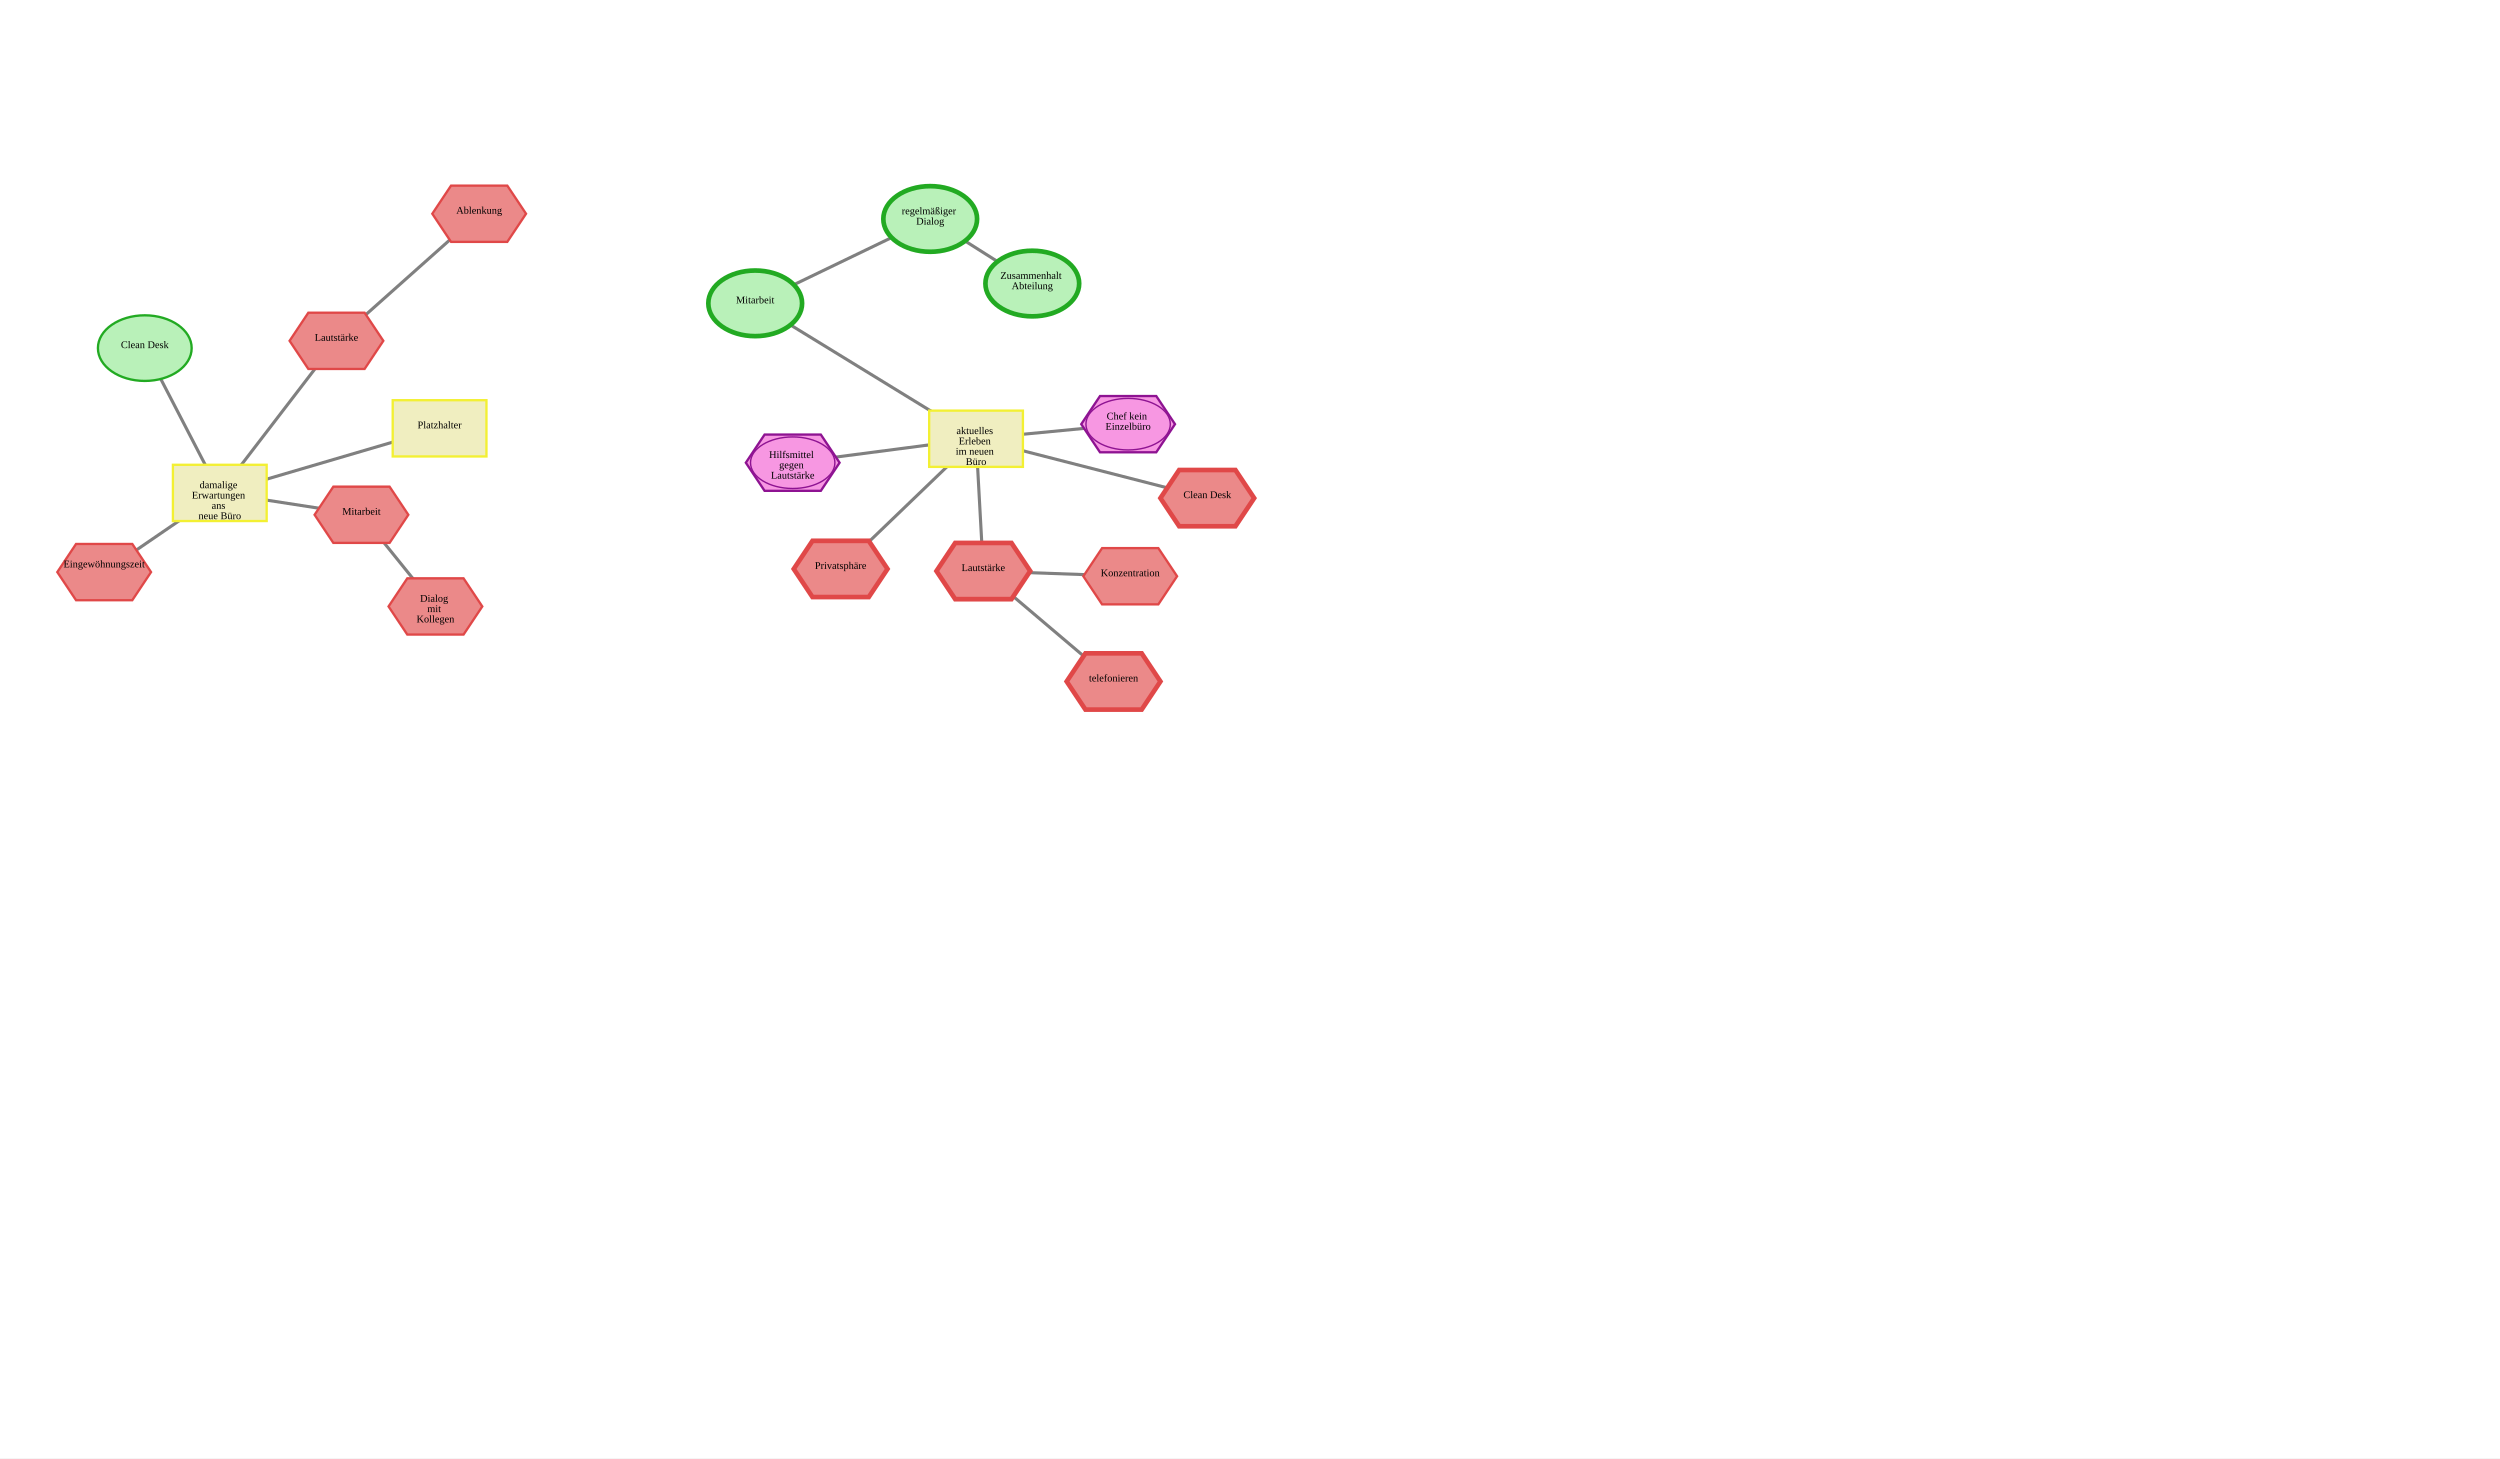
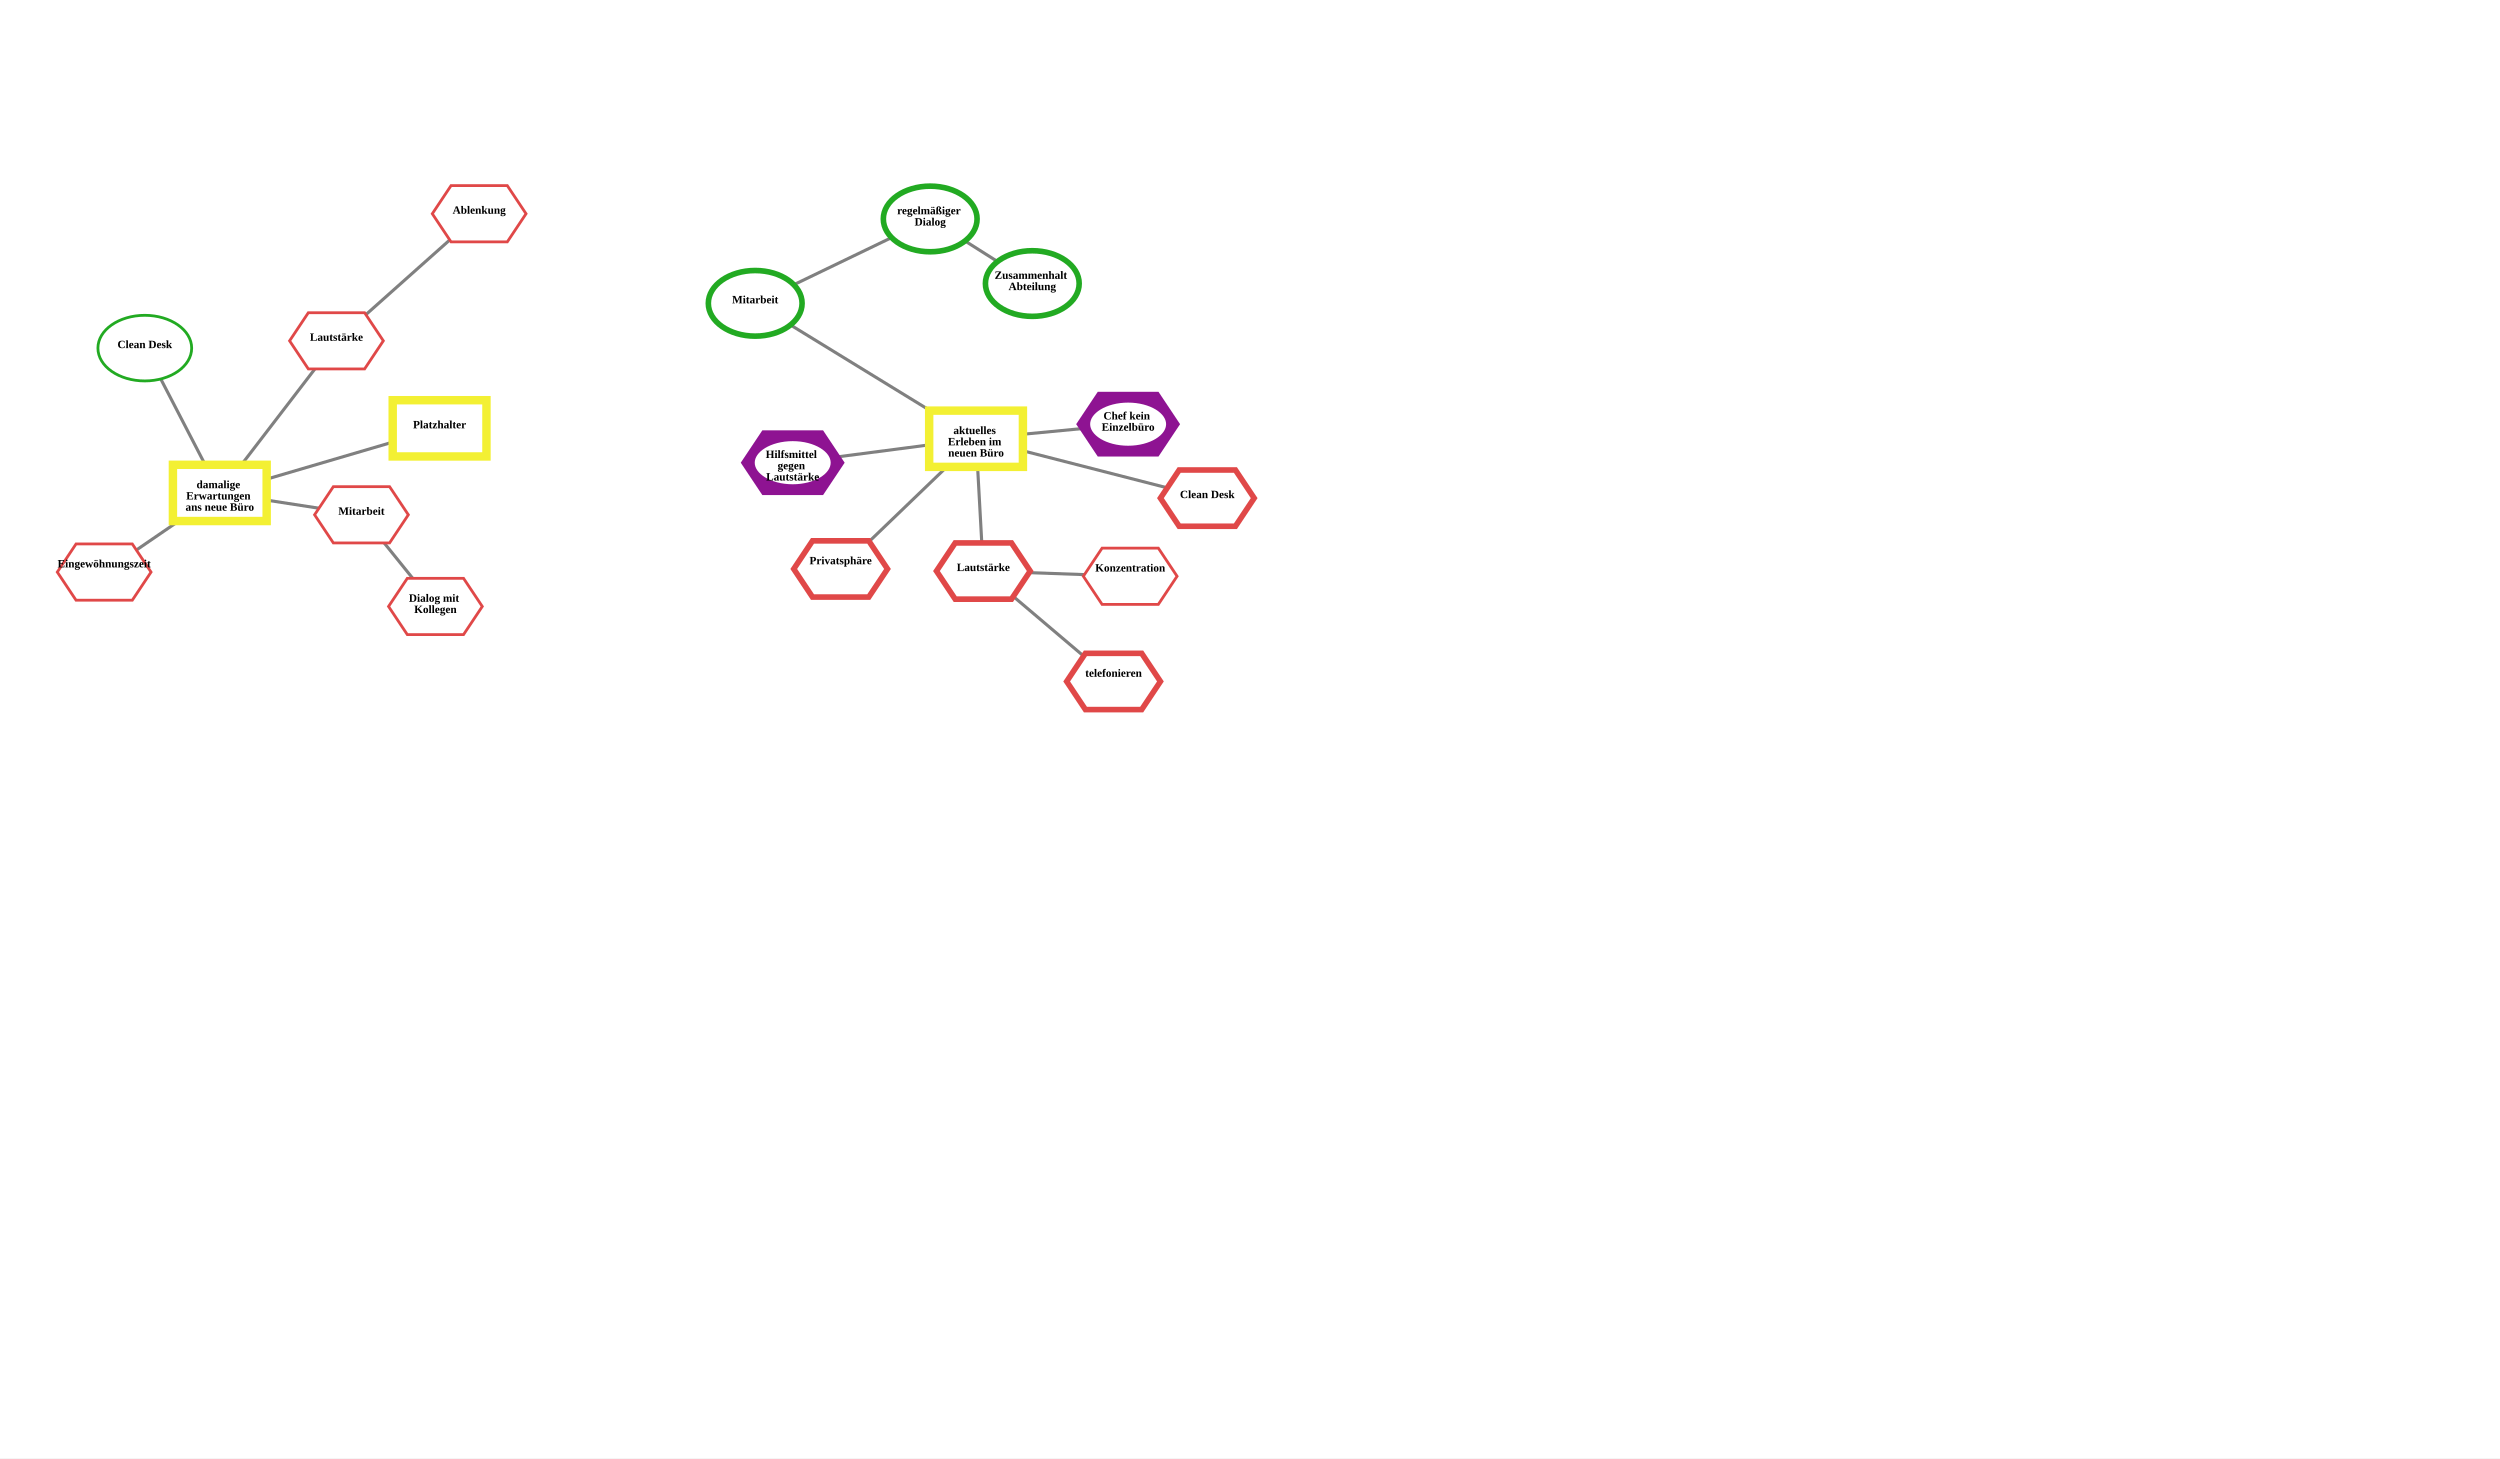
<svg xmlns="http://www.w3.org/2000/svg" id="CAMSVG" height="1400px" width="2400px">
  <rect id="background" x="0" y="0" width="100%" height="100%" fill="white" />
  <marker id="arrowRight" markerWidth="30" markerHeight="15" refX="30" refY="7.5" orient="auto" markerUnits="userSpaceOnUse">
    <polygon points="0 0, 0 0, 0 0" fill="#8c8c8c" />
  </marker>
  <marker id="arrowLeft" markerWidth="30" markerHeight="15" refX="0" refY="7.5" orient="auto" markerUnits="userSpaceOnUse">
    <polygon points="0 0, 0 0, 0 0" fill="#8c8c8c" />
  </marker>
  <g>
-     <line class="connector" id="08110bb0-152b-498b-98bb-c34c1445c5b1" transform="translate(725,291.2) scale(1,1) " x1="17.902" y1="10.978" x2="194.098" y2="119.022" stroke="#808080" stroke-width="3" stroke-linecap="butt" />
-     <line transform="translate(725,291.2) " class="outer-connector" id="08110bb0-152b-498b-98bb-c34c1445c5b1" x1="0" y1="0" x2="211.148" y2="129.477" stroke="rgba(255, 255, 255, 0)" stroke-width="30" />
+     <line class="connector" id="38fd4b12-18a5-49f4-b350-c06424ecd78c" transform="translate(725,291.2) scale(1,1) " x1="17.902" y1="10.978" x2="194.098" y2="119.022" stroke="#808080" stroke-width="3" stroke-linecap="butt" />
+     <line transform="translate(725,291.2) " class="outer-connector" id="38fd4b12-18a5-49f4-b350-c06424ecd78c" x1="0" y1="0" x2="211.148" y2="129.477" stroke="rgba(255, 255, 255, 0)" stroke-width="30" />
  </g>
  <g>
-     <line class="connector" id="e4dd15d7-139f-40b4-b3b3-57ea11c3aa7e" transform="translate(893,210.2) scale(1,1) " x1="-18.916" y1="9.12" x2="-149.084" y2="71.88" stroke="#808080" stroke-width="3" stroke-linecap="butt" />
-     <line transform="translate(893,210.2) " class="outer-connector" id="e4dd15d7-139f-40b4-b3b3-57ea11c3aa7e" x1="0" y1="0" x2="-167.099" y2="80.566" stroke="rgba(255, 255, 255, 0)" stroke-width="30" />
+     <line class="connector" id="7306fada-3942-423f-ba84-ac6f0b19b0d3" transform="translate(893,210.2) scale(1,1) " x1="-18.916" y1="9.12" x2="-149.084" y2="71.88" stroke="#808080" stroke-width="3" stroke-linecap="butt" />
+     <line transform="translate(893,210.2) " class="outer-connector" id="7306fada-3942-423f-ba84-ac6f0b19b0d3" x1="0" y1="0" x2="-167.099" y2="80.566" stroke="rgba(255, 255, 255, 0)" stroke-width="30" />
  </g>
  <g>
-     <line class="connector" id="4d006a70-8961-4f90-9333-74d2b76190df" transform="translate(944,548.2) scale(1,1) " x1="-1.156" y1="-20.968" x2="-5.844" y2="-106.032" stroke="#808080" stroke-width="3" stroke-linecap="butt" />
-     <line transform="translate(944,548.2) " class="outer-connector" id="4d006a70-8961-4f90-9333-74d2b76190df" x1="0" y1="0" x2="-6.945" y2="-126.002" stroke="rgba(255, 255, 255, 0)" stroke-width="30" />
+     <line class="connector" id="5f43c391-ca17-4cf7-9220-704b16be1427" transform="translate(944,548.2) scale(1,1) " x1="-1.156" y1="-20.968" x2="-5.844" y2="-106.032" stroke="#808080" stroke-width="3" stroke-linecap="butt" />
+     <line transform="translate(944,548.2) " class="outer-connector" id="5f43c391-ca17-4cf7-9220-704b16be1427" x1="0" y1="0" x2="-6.945" y2="-126.002" stroke="rgba(255, 255, 255, 0)" stroke-width="30" />
  </g>
  <g>
-     <line class="connector" id="4a20caf0-7fb4-41f1-bd29-5f987d1e7fd2" transform="translate(1085,553.2) scale(1,1) " x1="-20.987" y1="-0.744" x2="-120.013" y2="-4.256" stroke="#808080" stroke-width="3" stroke-linecap="butt" />
-     <line transform="translate(1085,553.2) " class="outer-connector" id="4a20caf0-7fb4-41f1-bd29-5f987d1e7fd2" x1="0" y1="0" x2="-140.001" y2="-4.965" stroke="rgba(255, 255, 255, 0)" stroke-width="30" />
+     <line class="connector" id="429c24b1-cea9-474e-8a72-8a1da33daa4e" transform="translate(1085,553.2) scale(1,1) " x1="-20.987" y1="-0.744" x2="-120.013" y2="-4.256" stroke="#808080" stroke-width="3" stroke-linecap="butt" />
+     <line transform="translate(1085,553.2) " class="outer-connector" id="429c24b1-cea9-474e-8a72-8a1da33daa4e" x1="0" y1="0" x2="-140.001" y2="-4.965" stroke="rgba(255, 255, 255, 0)" stroke-width="30" />
  </g>
  <g>
-     <line class="connector" id="e22969b4-6065-4813-9f68-fce2a19f0498" transform="translate(1069,654.2) scale(1,1) " x1="-16.017" y1="-13.582" x2="-108.983" y2="-92.418" stroke="#808080" stroke-width="3" stroke-linecap="butt" />
-     <line transform="translate(1069,654.2) " class="outer-connector" id="e22969b4-6065-4813-9f68-fce2a19f0498" x1="0" y1="0" x2="-124.237" y2="-105.353" stroke="rgba(255, 255, 255, 0)" stroke-width="30" />
+     <line class="connector" id="aa5851d5-c15f-45e2-917f-980173fca7e3" transform="translate(1069,654.2) scale(1,1) " x1="-16.017" y1="-13.582" x2="-108.983" y2="-92.418" stroke="#808080" stroke-width="3" stroke-linecap="butt" />
+     <line transform="translate(1069,654.2) " class="outer-connector" id="aa5851d5-c15f-45e2-917f-980173fca7e3" x1="0" y1="0" x2="-124.237" y2="-105.353" stroke="rgba(255, 255, 255, 0)" stroke-width="30" />
  </g>
  <g>
-     <line class="connector" id="2f5cb365-22ef-49ab-9cd8-d4752e4c5593" transform="translate(991,272.2) scale(1,1) " x1="-17.747" y1="-11.227" x2="-80.253" y2="-50.773" stroke="#808080" stroke-width="3" stroke-linecap="butt" />
-     <line transform="translate(991,272.2) " class="outer-connector" id="2f5cb365-22ef-49ab-9cd8-d4752e4c5593" x1="0" y1="0" x2="-97.155" y2="-61.465" stroke="rgba(255, 255, 255, 0)" stroke-width="30" />
+     <line class="connector" id="8beb5a38-f33a-4db8-a555-7abd78e89be8" transform="translate(991,272.2) scale(1,1) " x1="-17.747" y1="-11.227" x2="-80.253" y2="-50.773" stroke="#808080" stroke-width="3" stroke-linecap="butt" />
+     <line transform="translate(991,272.2) " class="outer-connector" id="8beb5a38-f33a-4db8-a555-7abd78e89be8" x1="0" y1="0" x2="-97.155" y2="-61.465" stroke="rgba(255, 255, 255, 0)" stroke-width="30" />
  </g>
  <g>
-     <line class="connector" id="0cde4906-08a4-4f60-bfe8-034efdbd3120" transform="translate(807,546.2) scale(1,1) " x1="15.137" y1="-14.555" x2="114.863" y2="-110.445" stroke="#808080" stroke-width="3" stroke-linecap="butt" />
-     <line transform="translate(807,546.2) " class="outer-connector" id="0cde4906-08a4-4f60-bfe8-034efdbd3120" x1="0" y1="0" x2="129.279" y2="-124.307" stroke="rgba(255, 255, 255, 0)" stroke-width="30" />
+     <line class="connector" id="7eedabf4-d902-4e14-86f6-de82c77687d5" transform="translate(807,546.2) scale(1,1) " x1="15.137" y1="-14.555" x2="114.863" y2="-110.445" stroke="#808080" stroke-width="3" stroke-linecap="butt" />
+     <line transform="translate(807,546.2) " class="outer-connector" id="7eedabf4-d902-4e14-86f6-de82c77687d5" x1="0" y1="0" x2="129.279" y2="-124.307" stroke="rgba(255, 255, 255, 0)" stroke-width="30" />
  </g>
  <g>
-     <line class="connector" id="cb7c2613-0931-4f06-89e9-6f9924f9a66b" transform="translate(323,327.2) scale(1,1) " x1="-12.782" y1="16.662" x2="-99.218" y2="129.338" stroke="#808080" stroke-width="3" stroke-linecap="butt" />
-     <line transform="translate(323,327.2) " class="outer-connector" id="cb7c2613-0931-4f06-89e9-6f9924f9a66b" x1="0" y1="0" x2="-111.391" y2="145.207" stroke="rgba(255, 255, 255, 0)" stroke-width="30" />
+     <line class="connector" id="38f0c485-bb7a-4a62-8daa-e651134d4b70" transform="translate(323,327.2) scale(1,1) " x1="-12.782" y1="16.662" x2="-99.218" y2="129.338" stroke="#808080" stroke-width="3" stroke-linecap="butt" />
+     <line transform="translate(323,327.2) " class="outer-connector" id="38f0c485-bb7a-4a62-8daa-e651134d4b70" x1="0" y1="0" x2="-111.391" y2="145.207" stroke="rgba(255, 255, 255, 0)" stroke-width="30" />
  </g>
  <g>
-     <line class="connector" id="63e02b06-4c62-4ef4-bef9-e29b74483dd0" transform="translate(460,205.2) scale(1,1) " x1="-15.683" y1="13.966" x2="-121.317" y2="108.034" stroke="#808080" stroke-width="3" stroke-linecap="butt" />
-     <line transform="translate(460,205.2) " class="outer-connector" id="63e02b06-4c62-4ef4-bef9-e29b74483dd0" x1="0" y1="0" x2="-136.253" y2="121.335" stroke="rgba(255, 255, 255, 0)" stroke-width="30" />
+     <line class="connector" id="ec7b4808-3f42-4e63-b38e-9a851d50110d" transform="translate(460,205.2) scale(1,1) " x1="-15.683" y1="13.966" x2="-121.317" y2="108.034" stroke="#808080" stroke-width="3" stroke-linecap="butt" />
+     <line transform="translate(460,205.2) " class="outer-connector" id="ec7b4808-3f42-4e63-b38e-9a851d50110d" x1="0" y1="0" x2="-136.253" y2="121.335" stroke="rgba(255, 255, 255, 0)" stroke-width="30" />
  </g>
  <g>
-     <line class="connector" id="8f54d720-e7a4-422e-986d-94928ab1530e" transform="translate(418,582.2) scale(1,1) " x1="-13.186" y1="-16.344" x2="-57.814" y2="-71.656" stroke="#808080" stroke-width="3" stroke-linecap="butt" />
-     <line transform="translate(418,582.2) " class="outer-connector" id="8f54d720-e7a4-422e-986d-94928ab1530e" x1="0" y1="0" x2="-70.372" y2="-87.222" stroke="rgba(255, 255, 255, 0)" stroke-width="30" />
+     <line class="connector" id="5fc05281-9237-4f61-a8e6-cb2efd3fb1bb" transform="translate(418,582.2) scale(1,1) " x1="-13.186" y1="-16.344" x2="-57.814" y2="-71.656" stroke="#808080" stroke-width="3" stroke-linecap="butt" />
+     <line transform="translate(418,582.2) " class="outer-connector" id="5fc05281-9237-4f61-a8e6-cb2efd3fb1bb" x1="0" y1="0" x2="-70.372" y2="-87.222" stroke="rgba(255, 255, 255, 0)" stroke-width="30" />
  </g>
  <g>
-     <line class="connector" id="5de47988-d061-44c4-8109-646ee86a3926" transform="translate(347,494.2) scale(1,1) " x1="-20.754" y1="-3.205" x2="-115.246" y2="-17.795" stroke="#808080" stroke-width="3" stroke-linecap="butt" />
-     <line transform="translate(347,494.2) " class="outer-connector" id="5de47988-d061-44c4-8109-646ee86a3926" x1="0" y1="0" x2="-135.012" y2="-20.847" stroke="rgba(255, 255, 255, 0)" stroke-width="30" />
+     <line class="connector" id="5c90de88-96ed-4343-8648-78907b992180" transform="translate(347,494.2) scale(1,1) " x1="-20.754" y1="-3.205" x2="-115.246" y2="-17.795" stroke="#808080" stroke-width="3" stroke-linecap="butt" />
+     <line transform="translate(347,494.2) " class="outer-connector" id="5c90de88-96ed-4343-8648-78907b992180" x1="0" y1="0" x2="-135.012" y2="-20.847" stroke="rgba(255, 255, 255, 0)" stroke-width="30" />
  </g>
  <g>
-     <line class="connector" id="a9fe1651-1d7a-4af9-b383-edadb9d151d8" transform="translate(1083,407.2) scale(1,1) " x1="-20.904" y1="2.005" x2="-125.096" y2="11.995" stroke="#808080" stroke-width="3" stroke-linecap="butt" />
-     <line transform="translate(1083,407.2) " class="outer-connector" id="a9fe1651-1d7a-4af9-b383-edadb9d151d8" x1="0" y1="0" x2="-145.005" y2="13.905" stroke="rgba(255, 255, 255, 0)" stroke-width="30" />
+     <line class="connector" id="cdd35c4d-4773-46b5-90d6-029f12ae6a69" transform="translate(1083,407.2) scale(1,1) " x1="-20.904" y1="2.005" x2="-125.096" y2="11.995" stroke="#808080" stroke-width="3" stroke-linecap="butt" />
+     <line transform="translate(1083,407.2) " class="outer-connector" id="cdd35c4d-4773-46b5-90d6-029f12ae6a69" x1="0" y1="0" x2="-145.005" y2="13.905" stroke="rgba(255, 255, 255, 0)" stroke-width="30" />
  </g>
  <g>
-     <line class="connector" id="4d5063fc-2314-47bf-be8e-e49aa9a97793" transform="translate(761,444.2) scale(1,1) " x1="20.823" y1="-2.721" x2="155.177" y2="-20.279" stroke="#808080" stroke-width="3" stroke-linecap="butt" />
-     <line transform="translate(761,444.2) " class="outer-connector" id="4d5063fc-2314-47bf-be8e-e49aa9a97793" x1="0" y1="0" x2="175.008" y2="-22.87" stroke="rgba(255, 255, 255, 0)" stroke-width="30" />
+     <line class="connector" id="fe620996-bc14-49ff-bc0a-55fcf0804d82" transform="translate(761,444.2) scale(1,1) " x1="20.823" y1="-2.721" x2="155.177" y2="-20.279" stroke="#808080" stroke-width="3" stroke-linecap="butt" />
+     <line transform="translate(761,444.2) " class="outer-connector" id="fe620996-bc14-49ff-bc0a-55fcf0804d82" x1="0" y1="0" x2="175.008" y2="-22.87" stroke="rgba(255, 255, 255, 0)" stroke-width="30" />
  </g>
  <g>
-     <line class="connector" id="bc3fde8a-fc1b-49d0-acdd-770a712a8b45" transform="translate(100,549.2) scale(1,1) " x1="17.328" y1="-11.864" x2="93.672" y2="-64.136" stroke="#808080" stroke-width="3" stroke-linecap="butt" />
-     <line transform="translate(100,549.2) " class="outer-connector" id="bc3fde8a-fc1b-49d0-acdd-770a712a8b45" x1="0" y1="0" x2="110.175" y2="-75.435" stroke="rgba(255, 255, 255, 0)" stroke-width="30" />
+     <line class="connector" id="292d014a-9cb4-4f64-9902-3f0978274dec" transform="translate(100,549.2) scale(1,1) " x1="17.328" y1="-11.864" x2="93.672" y2="-64.136" stroke="#808080" stroke-width="3" stroke-linecap="butt" />
+     <line transform="translate(100,549.2) " class="outer-connector" id="292d014a-9cb4-4f64-9902-3f0978274dec" x1="0" y1="0" x2="110.175" y2="-75.435" stroke="rgba(255, 255, 255, 0)" stroke-width="30" />
  </g>
  <g>
-     <line class="connector" id="3858d36b-668c-4931-a5de-26994b52e219" transform="translate(139,334.2) scale(1,1) " x1="9.659" y1="18.647" x2="62.341" y2="120.353" stroke="#808080" stroke-width="3" stroke-linecap="butt" />
-     <line transform="translate(139,334.2) " class="outer-connector" id="3858d36b-668c-4931-a5de-26994b52e219" x1="0" y1="0" x2="71.54" y2="138.112" stroke="rgba(255, 255, 255, 0)" stroke-width="30" />
+     <line class="connector" id="efc20059-99bd-4f21-8457-b4b6ade40c08" transform="translate(139,334.2) scale(1,1) " x1="9.659" y1="18.647" x2="62.341" y2="120.353" stroke="#808080" stroke-width="3" stroke-linecap="butt" />
+     <line transform="translate(139,334.2) " class="outer-connector" id="efc20059-99bd-4f21-8457-b4b6ade40c08" x1="0" y1="0" x2="71.54" y2="138.112" stroke="rgba(255, 255, 255, 0)" stroke-width="30" />
  </g>
  <g>
-     <line class="connector" id="60ebf5ac-3c31-469f-add7-9dca789bbea1" transform="translate(1159,478.2) scale(1,1) " x1="-20.34" y1="-5.222" x2="-201.66" y2="-51.778" stroke="#808080" stroke-width="3" stroke-linecap="butt" />
-     <line transform="translate(1159,478.2) " class="outer-connector" id="60ebf5ac-3c31-469f-add7-9dca789bbea1" x1="0" y1="0" x2="-221.031" y2="-56.751" stroke="rgba(255, 255, 255, 0)" stroke-width="30" />
+     <line class="connector" id="a8453f74-9b5d-4f59-915f-5ad37c59b845" transform="translate(1159,478.2) scale(1,1) " x1="-20.34" y1="-5.222" x2="-201.66" y2="-51.778" stroke="#808080" stroke-width="3" stroke-linecap="butt" />
+     <line transform="translate(1159,478.2) " class="outer-connector" id="a8453f74-9b5d-4f59-915f-5ad37c59b845" x1="0" y1="0" x2="-221.031" y2="-56.751" stroke="rgba(255, 255, 255, 0)" stroke-width="30" />
  </g>
  <g>
-     <line class="connector" id="4ad537ed-e6c5-42d2-84cf-e73ba9d6906d" transform="translate(422,411.2) scale(1,1) " x1="-20.148" y1="5.92" x2="-190.852" y2="56.08" stroke="#808080" stroke-width="3" stroke-linecap="butt" />
-     <line transform="translate(422,411.2) " class="outer-connector" id="4ad537ed-e6c5-42d2-84cf-e73ba9d6906d" x1="0" y1="0" x2="-210.041" y2="61.718" stroke="rgba(255, 255, 255, 0)" stroke-width="30" />
+     <line class="connector" id="08ef1ba4-080c-4d29-8d5b-5d53a3a55829" transform="translate(422,411.2) scale(1,1) " x1="-20.148" y1="5.92" x2="-190.852" y2="56.08" stroke="#808080" stroke-width="3" stroke-linecap="butt" />
+     <line transform="translate(422,411.2) " class="outer-connector" id="08ef1ba4-080c-4d29-8d5b-5d53a3a55829" x1="0" y1="0" x2="-210.041" y2="61.718" stroke="rgba(255, 255, 255, 0)" stroke-width="30" />
  </g>
  <g transform="translate(211,473.2) scale(0.45)">
-     <rect id="4500b583-a410-4519-9e43-96f5c878eec5" class="node" x="-100" y="-60" width="200" height="120" transform="translate(0,0)" fill="#F0EEC0" stroke="#F3F033" stroke-width="5" />
-     <text id="4500b583-a410-4519-9e43-96f5c878eec5" class="noselect node" x="0" fill="black" alignment-baseline="center" text-anchor="middle" font-size="22px" y="-10">damalige  <tspan dy="1.0em" x="0">Erwartungen</tspan>
-       <tspan dy="1.0em" x="0">ans</tspan>
-       <tspan dy="1.0em" x="0">neue</tspan> Büro</text>
+     <rect id="ed3ef9cf-4a54-4132-b72c-0aefdb6e32f8" class="node" x="-100" y="-60" width="200" height="120" transform="translate(0,0)" fill="#ffffff" stroke="#F3F033" stroke-width="18" />
+     <text id="ed3ef9cf-4a54-4132-b72c-0aefdb6e32f8" class="noselect node" x="0" fill="black" alignment-baseline="center" text-anchor="middle" font-size="24px" font-weight="bold" y="-10">damalige  <tspan dy="1.0em" x="0">Erwartungen</tspan>
+       <tspan dy="1.0em" x="0">ans</tspan> neue Büro</text>
  </g>
  <g transform="translate(937,421.2) scale(0.45)">
-     <rect id="13dc3887-bfa5-4b84-a1e0-2dc130152980" class="node" x="-100" y="-60" width="200" height="120" transform="translate(0,0)" fill="#F0EEC0" stroke="#F3F033" stroke-width="5" />
-     <text id="13dc3887-bfa5-4b84-a1e0-2dc130152980" class="noselect node" x="0" fill="black" alignment-baseline="center" text-anchor="middle" font-size="22px" y="-10">aktuelles  <tspan dy="1.0em" x="0">Erleben</tspan>
-       <tspan dy="1.0em" x="0">im</tspan> neuen  <tspan dy="1.0em" x="0">Büro</tspan>
-     </text>
+     <rect id="8c56841d-2edf-488f-ab58-729f8f4c1312" class="node" x="-100" y="-60" width="200" height="120" transform="translate(0,0)" fill="#ffffff" stroke="#F3F033" stroke-width="18" />
+     <text id="8c56841d-2edf-488f-ab58-729f8f4c1312" class="noselect node" x="0" fill="black" alignment-baseline="center" text-anchor="middle" font-size="24px" font-weight="bold" y="-10">aktuelles  <tspan dy="1.0em" x="0">Erleben</tspan> im  <tspan dy="1.0em" x="0">neuen</tspan> Büro</text>
  </g>
  <g transform="translate(893,210.2) scale(0.45)">
-     <ellipse id="0e104ff0-6043-46e1-a1b9-c87651e46c3d" class="node" null="cy" rx="100" ry="70" transform="translate(0,0)" fill="#B9F1B9" stroke="#22AA22" stroke-width="10" />
-     <text id="0e104ff0-6043-46e1-a1b9-c87651e46c3d" class="noselect node" x="0" fill="black" alignment-baseline="center" text-anchor="middle" font-size="22px" y="-10">regelmäßiger  <tspan dy="1.0em" x="0">Dialog</tspan>
+     <ellipse id="91ed3caa-cd28-4d75-8422-258dcc8bc2bf" class="node" null="cy" rx="100" ry="70" transform="translate(0,0)" fill="#ffffff" stroke="#22AA22" stroke-width="12" />
+     <text id="91ed3caa-cd28-4d75-8422-258dcc8bc2bf" class="noselect node" x="0" fill="black" alignment-baseline="center" text-anchor="middle" font-size="24px" font-weight="bold" y="-10">regelmäßiger  <tspan dy="1.0em" x="0">Dialog</tspan>
    </text>
  </g>
  <g transform="translate(944,548.2) scale(0.45)">
-     <polygon id="4bec2736-a63c-4581-b9e4-4b47e14a6d16" class="node" points="-100,0 -60,-60 60,-60 100,0 60,60 -60,60" transform="translate(0,0)" fill="#EB8989" stroke="#E04848" stroke-width="10" />
-     <text id="4bec2736-a63c-4581-b9e4-4b47e14a6d16" class="noselect node" x="0" fill="black" alignment-baseline="center" text-anchor="middle" font-size="22px" y="0">Lautstärke</text>
+     <polygon id="1c75b156-41ae-4a58-b641-d5e979c5b107" class="node" points="-100,0 -60,-60 60,-60 100,0 60,60 -60,60" transform="translate(0,0)" fill="#ffffff" stroke="#E04848" stroke-width="12" />
+     <text id="1c75b156-41ae-4a58-b641-d5e979c5b107" class="noselect node" x="0" fill="black" alignment-baseline="center" text-anchor="middle" font-size="24px" font-weight="bold" y="0">Lautstärke</text>
  </g>
  <g transform="translate(725,291.2) scale(0.45)">
-     <ellipse id="5612e45d-e00b-4ff8-8d44-2b5be0009f72" class="node" null="cy" rx="100" ry="70" transform="translate(0,0)" fill="#B9F1B9" stroke="#22AA22" stroke-width="10" />
-     <text id="5612e45d-e00b-4ff8-8d44-2b5be0009f72" class="noselect node" x="0" fill="black" alignment-baseline="center" text-anchor="middle" font-size="22px" y="0">Mitarbeit</text>
+     <ellipse id="25d85472-8ebd-4330-83f5-9cf30bc639f3" class="node" null="cy" rx="100" ry="70" transform="translate(0,0)" fill="#ffffff" stroke="#22AA22" stroke-width="12" />
+     <text id="25d85472-8ebd-4330-83f5-9cf30bc639f3" class="noselect node" x="0" fill="black" alignment-baseline="center" text-anchor="middle" font-size="24px" font-weight="bold" y="0">Mitarbeit</text>
  </g>
  <g transform="translate(1085,553.2) scale(0.45)">
-     <polygon id="11e9c4d4-d1f2-4ed7-8eff-ea739f2eb3fc" class="node" points="-100,0 -60,-60 60,-60 100,0 60,60 -60,60" transform="translate(0,0)" fill="#EB8989" stroke="#E04848" stroke-width="5" />
-     <text id="11e9c4d4-d1f2-4ed7-8eff-ea739f2eb3fc" class="noselect node" x="0" fill="black" alignment-baseline="center" text-anchor="middle" font-size="22px" y="0">Konzentration</text>
+     <polygon id="3dd4c38a-fcda-4ee4-8d63-f1806f15ab1e" class="node" points="-100,0 -60,-60 60,-60 100,0 60,60 -60,60" transform="translate(0,0)" fill="#ffffff" stroke="#E04848" stroke-width="6" />
+     <text id="3dd4c38a-fcda-4ee4-8d63-f1806f15ab1e" class="noselect node" x="0" fill="black" alignment-baseline="center" text-anchor="middle" font-size="24px" font-weight="bold" y="-10">Konzentration</text>
  </g>
  <g transform="translate(1069,654.2) scale(0.45)">
-     <polygon id="acb0dd99-9888-4690-a46e-f10bd9b7dea6" class="node" points="-100,0 -60,-60 60,-60 100,0 60,60 -60,60" transform="translate(0,0)" fill="#EB8989" stroke="#E04848" stroke-width="10" />
-     <text id="acb0dd99-9888-4690-a46e-f10bd9b7dea6" class="noselect node" x="0" fill="black" alignment-baseline="center" text-anchor="middle" font-size="22px" y="0">telefonieren</text>
+     <polygon id="c814e2b5-2765-453f-b51e-0a5cc13519f2" class="node" points="-100,0 -60,-60 60,-60 100,0 60,60 -60,60" transform="translate(0,0)" fill="#ffffff" stroke="#E04848" stroke-width="12" />
+     <text id="c814e2b5-2765-453f-b51e-0a5cc13519f2" class="noselect node" x="0" fill="black" alignment-baseline="center" text-anchor="middle" font-size="24px" font-weight="bold" y="-10">telefonieren</text>
  </g>
  <g transform="translate(991,272.2) scale(0.45)">
-     <ellipse id="2e19600c-9be9-4df4-82d4-b094c0274895" class="node" null="cy" rx="100" ry="70" transform="translate(0,0)" fill="#B9F1B9" stroke="#22AA22" stroke-width="10" />
-     <text id="2e19600c-9be9-4df4-82d4-b094c0274895" class="noselect node" x="0" fill="black" alignment-baseline="center" text-anchor="middle" font-size="22px" y="-10">Zusammenhalt  <tspan dy="1.0em" x="0">Abteilung</tspan>
+     <ellipse id="dbd75645-305a-41c3-90a5-7b2a27dd24a6" class="node" null="cy" rx="100" ry="70" transform="translate(0,0)" fill="#ffffff" stroke="#22AA22" stroke-width="12" />
+     <text id="dbd75645-305a-41c3-90a5-7b2a27dd24a6" class="noselect node" x="0" fill="black" alignment-baseline="center" text-anchor="middle" font-size="24px" font-weight="bold" y="-10">Zusammenhalt  <tspan dy="1.0em" x="0">Abteilung</tspan>
    </text>
  </g>
  <g transform="translate(323,327.2) scale(0.45)">
-     <polygon id="46623913-e548-468b-a1a2-fb1f61676be8" class="node" points="-100,0 -60,-60 60,-60 100,0 60,60 -60,60" transform="translate(0,0)" fill="#EB8989" stroke="#E04848" stroke-width="5" />
-     <text id="46623913-e548-468b-a1a2-fb1f61676be8" class="noselect node" x="0" fill="black" alignment-baseline="center" text-anchor="middle" font-size="22px" y="0">Lautstärke</text>
+     <polygon id="dcac8867-2d73-4262-a90f-cd4c7fd77922" class="node" points="-100,0 -60,-60 60,-60 100,0 60,60 -60,60" transform="translate(0,0)" fill="#ffffff" stroke="#E04848" stroke-width="6" />
+     <text id="dcac8867-2d73-4262-a90f-cd4c7fd77922" class="noselect node" x="0" fill="black" alignment-baseline="center" text-anchor="middle" font-size="24px" font-weight="bold" y="0">Lautstärke</text>
  </g>
  <g transform="translate(807,546.2) scale(0.45)">
-     <polygon id="e348782f-5715-46f1-89d8-d4701099a04a" class="node" points="-100,0 -60,-60 60,-60 100,0 60,60 -60,60" transform="translate(0,0)" fill="#EB8989" stroke="#E04848" stroke-width="10" />
-     <text id="e348782f-5715-46f1-89d8-d4701099a04a" class="noselect node" x="0" fill="black" alignment-baseline="center" text-anchor="middle" font-size="22px" y="0">Privatsphäre</text>
+     <polygon id="a4b41a3d-053e-4976-8151-9d82aaf5789e" class="node" points="-100,0 -60,-60 60,-60 100,0 60,60 -60,60" transform="translate(0,0)" fill="#ffffff" stroke="#E04848" stroke-width="12" />
+     <text id="a4b41a3d-053e-4976-8151-9d82aaf5789e" class="noselect node" x="0" fill="black" alignment-baseline="center" text-anchor="middle" font-size="24px" font-weight="bold" y="-10">Privatsphäre</text>
  </g>
  <g transform="translate(460,205.2) scale(0.45)">
-     <polygon id="adbf3a4a-d87c-469b-9721-96c3fc373960" class="node" points="-100,0 -60,-60 60,-60 100,0 60,60 -60,60" transform="translate(0,0)" fill="#EB8989" stroke="#E04848" stroke-width="5" />
-     <text id="adbf3a4a-d87c-469b-9721-96c3fc373960" class="noselect node" x="0" fill="black" alignment-baseline="center" text-anchor="middle" font-size="22px" y="0">Ablenkung</text>
+     <polygon id="ba2dd67d-da5c-48db-99e2-282b6293499b" class="node" points="-100,0 -60,-60 60,-60 100,0 60,60 -60,60" transform="translate(0,0)" fill="#ffffff" stroke="#E04848" stroke-width="6" />
+     <text id="ba2dd67d-da5c-48db-99e2-282b6293499b" class="noselect node" x="0" fill="black" alignment-baseline="center" text-anchor="middle" font-size="24px" font-weight="bold" y="0">Ablenkung</text>
  </g>
  <g transform="translate(347,494.2) scale(0.45)">
-     <polygon id="e37057aa-f618-4242-8137-f7c7bd6ff943" class="node" points="-100,0 -60,-60 60,-60 100,0 60,60 -60,60" transform="translate(0,0)" fill="#EB8989" stroke="#E04848" stroke-width="5" />
-     <text id="e37057aa-f618-4242-8137-f7c7bd6ff943" class="noselect node" x="0" fill="black" alignment-baseline="center" text-anchor="middle" font-size="22px" y="0">Mitarbeit</text>
+     <polygon id="63f4464e-145b-4a35-bb5f-9cefb508724d" class="node" points="-100,0 -60,-60 60,-60 100,0 60,60 -60,60" transform="translate(0,0)" fill="#ffffff" stroke="#E04848" stroke-width="6" />
+     <text id="63f4464e-145b-4a35-bb5f-9cefb508724d" class="noselect node" x="0" fill="black" alignment-baseline="center" text-anchor="middle" font-size="24px" font-weight="bold" y="0">Mitarbeit</text>
  </g>
  <g transform="translate(418,582.2) scale(0.45)">
-     <polygon id="31701568-c4f1-44ed-8535-a34e6e94e228" class="node" points="-100,0 -60,-60 60,-60 100,0 60,60 -60,60" transform="translate(0,0)" fill="#EB8989" stroke="#E04848" stroke-width="5" />
-     <text id="31701568-c4f1-44ed-8535-a34e6e94e228" class="noselect node" x="0" fill="black" alignment-baseline="center" text-anchor="middle" font-size="22px" y="-10">Dialog  <tspan dy="1.0em" x="0">mit</tspan>
-       <tspan dy="1.0em" x="0">Kollegen</tspan>
+     <polygon id="50f40c05-d75e-4e50-aa81-c1758b1911ad" class="node" points="-100,0 -60,-60 60,-60 100,0 60,60 -60,60" transform="translate(0,0)" fill="#ffffff" stroke="#E04848" stroke-width="6" />
+     <text id="50f40c05-d75e-4e50-aa81-c1758b1911ad" class="noselect node" x="0" fill="black" alignment-baseline="center" text-anchor="middle" font-size="24px" font-weight="bold" y="-10">Dialog mit  <tspan dy="1.0em" x="0">Kollegen</tspan>
    </text>
  </g>
  <g transform="translate(100,549.2) scale(0.45)">
-     <polygon id="4661fa45-ab06-4875-b823-99b407f33320" class="node" points="-100,0 -60,-60 60,-60 100,0 60,60 -60,60" transform="translate(0,0)" fill="#EB8989" stroke="#E04848" stroke-width="5" />
-     <text id="4661fa45-ab06-4875-b823-99b407f33320" class="noselect node" x="0" fill="black" alignment-baseline="center" text-anchor="middle" font-size="22px" y="-10">Eingewöhnungszeit</text>
+     <polygon id="02cd12f4-1112-4919-8ab7-5ec56d7e5009" class="node" points="-100,0 -60,-60 60,-60 100,0 60,60 -60,60" transform="translate(0,0)" fill="#ffffff" stroke="#E04848" stroke-width="6" />
+     <text id="02cd12f4-1112-4919-8ab7-5ec56d7e5009" class="noselect node" x="0" fill="black" alignment-baseline="center" text-anchor="middle" font-size="24px" font-weight="bold" y="-10">Eingewöhnungszeit</text>
  </g>
  <g transform="translate(1083,407.2) scale(0.45)">
    <g>
-       <polygon id="2e001ab8-c67a-4108-9dcd-b5c0bad9553e" class="node" points="-100,0 -60,-60 60,-60 100,0 60,60 -60,60" transform="translate(0,0)" fill="rgb(247, 151, 226)" stroke="rgb(142, 19, 146)" stroke-width="5" />
-       <ellipse id="2e001ab8-c67a-4108-9dcd-b5c0bad9553e" class="node" null="cy" rx="90" ry="55" transform="translate(0,0)" fill="rgb(247, 151, 226)" stroke="rgb(142, 19, 146)" stroke-width="3" />
+       <polygon id="b622bff2-df08-4735-8b41-e5f094084d5b" class="node" points="-100,0 -60,-60 60,-60 100,0 60,60 -60,60" transform="translate(0,0)" fill="#ffffff" stroke="rgb(142, 19, 146)" stroke-width="18" />
+       <ellipse id="b622bff2-df08-4735-8b41-e5f094084d5b" class="node" null="cy" rx="90" ry="55" transform="translate(0,0)" fill="#ffffff" stroke="rgb(142, 19, 146)" stroke-width="18" />
    </g>
-     <text id="2e001ab8-c67a-4108-9dcd-b5c0bad9553e" class="noselect node" x="0" fill="black" alignment-baseline="center" text-anchor="middle" font-size="22px" y="-10">Chef kein  <tspan dy="1.0em" x="0">Einzelbüro</tspan>
+     <text id="b622bff2-df08-4735-8b41-e5f094084d5b" class="noselect node" x="0" fill="black" alignment-baseline="center" text-anchor="middle" font-size="24px" font-weight="bold" y="-10">Chef kein  <tspan dy="1.0em" x="0">Einzelbüro</tspan>
    </text>
  </g>
  <g transform="translate(761,444.2) scale(0.45)">
    <g>
-       <polygon id="5eeee3ad-2597-473a-94b2-e061792d6896" class="node" points="-100,0 -60,-60 60,-60 100,0 60,60 -60,60" transform="translate(0,0)" fill="rgb(247, 151, 226)" stroke="rgb(142, 19, 146)" stroke-width="5" />
-       <ellipse id="5eeee3ad-2597-473a-94b2-e061792d6896" class="node" null="cy" rx="90" ry="55" transform="translate(0,0)" fill="rgb(247, 151, 226)" stroke="rgb(142, 19, 146)" stroke-width="3" />
+       <polygon id="a15f1862-5edc-4e5d-b8cc-fdcd8c69aecd" class="node" points="-100,0 -60,-60 60,-60 100,0 60,60 -60,60" transform="translate(0,0)" fill="#ffffff" stroke="rgb(142, 19, 146)" stroke-width="18" />
+       <ellipse id="a15f1862-5edc-4e5d-b8cc-fdcd8c69aecd" class="node" null="cy" rx="90" ry="55" transform="translate(0,0)" fill="#ffffff" stroke="rgb(142, 19, 146)" stroke-width="18" />
    </g>
-     <text id="5eeee3ad-2597-473a-94b2-e061792d6896" class="noselect node" x="0" fill="black" alignment-baseline="center" text-anchor="middle" font-size="22px" y="-10">Hilfsmittel  <tspan dy="1.0em" x="0">gegen</tspan>
+     <text id="a15f1862-5edc-4e5d-b8cc-fdcd8c69aecd" class="noselect node" x="0" fill="black" alignment-baseline="center" text-anchor="middle" font-size="24px" font-weight="bold" y="-10">Hilfsmittel  <tspan dy="1.0em" x="0">gegen</tspan>
      <tspan dy="1.0em" x="0">Lautstärke</tspan>
    </text>
  </g>
  <g transform="translate(139,334.2) scale(0.45)">
-     <ellipse id="342a9e33-e07c-4388-82c0-57d33b48c153" class="node" null="cy" rx="100" ry="70" transform="translate(0,0)" fill="#B9F1B9" stroke="#22AA22" stroke-width="5" />
-     <text id="342a9e33-e07c-4388-82c0-57d33b48c153" class="noselect node" x="0" fill="black" alignment-baseline="center" text-anchor="middle" font-size="22px" y="0">Clean Desk</text>
+     <ellipse id="199d4456-ac8d-4cfb-b746-5f96700e1270" class="node" null="cy" rx="100" ry="70" transform="translate(0,0)" fill="#ffffff" stroke="#22AA22" stroke-width="6" />
+     <text id="199d4456-ac8d-4cfb-b746-5f96700e1270" class="noselect node" x="0" fill="black" alignment-baseline="center" text-anchor="middle" font-size="24px" font-weight="bold" y="0">Clean Desk</text>
  </g>
  <g transform="translate(1159,478.2) scale(0.45)">
-     <polygon id="43980e69-a700-4fc5-b921-f4c987276e97" class="node" points="-100,0 -60,-60 60,-60 100,0 60,60 -60,60" transform="translate(0,0)" fill="#EB8989" stroke="#E04848" stroke-width="10" />
-     <text id="43980e69-a700-4fc5-b921-f4c987276e97" class="noselect node" x="0" fill="black" alignment-baseline="center" text-anchor="middle" font-size="22px" y="0">Clean Desk</text>
+     <polygon id="532be988-8162-40b9-99f2-9db2a8b69b30" class="node" points="-100,0 -60,-60 60,-60 100,0 60,60 -60,60" transform="translate(0,0)" fill="#ffffff" stroke="#E04848" stroke-width="12" />
+     <text id="532be988-8162-40b9-99f2-9db2a8b69b30" class="noselect node" x="0" fill="black" alignment-baseline="center" text-anchor="middle" font-size="24px" font-weight="bold" y="0">Clean Desk</text>
  </g>
  <g transform="translate(422,411.2) scale(0.45)">
-     <rect id="457a2032-f1ce-446e-ada9-cade36bc3fe4" class="node" x="-100" y="-60" width="200" height="120" transform="translate(0,0)" fill="#F0EEC0" stroke="#F3F033" stroke-width="5" />
-     <text id="457a2032-f1ce-446e-ada9-cade36bc3fe4" class="noselect node" x="0" fill="black" alignment-baseline="center" text-anchor="middle" font-size="22px" y="0">Platzhalter</text>
+     <rect id="31401088-beb5-41cc-869c-e3d69a0dcdf2" class="node" x="-100" y="-60" width="200" height="120" transform="translate(0,0)" fill="#ffffff" stroke="#F3F033" stroke-width="18" />
+     <text id="31401088-beb5-41cc-869c-e3d69a0dcdf2" class="noselect node" x="0" fill="black" alignment-baseline="center" text-anchor="middle" font-size="24px" font-weight="bold" y="0">Platzhalter</text>
  </g>
</svg>
